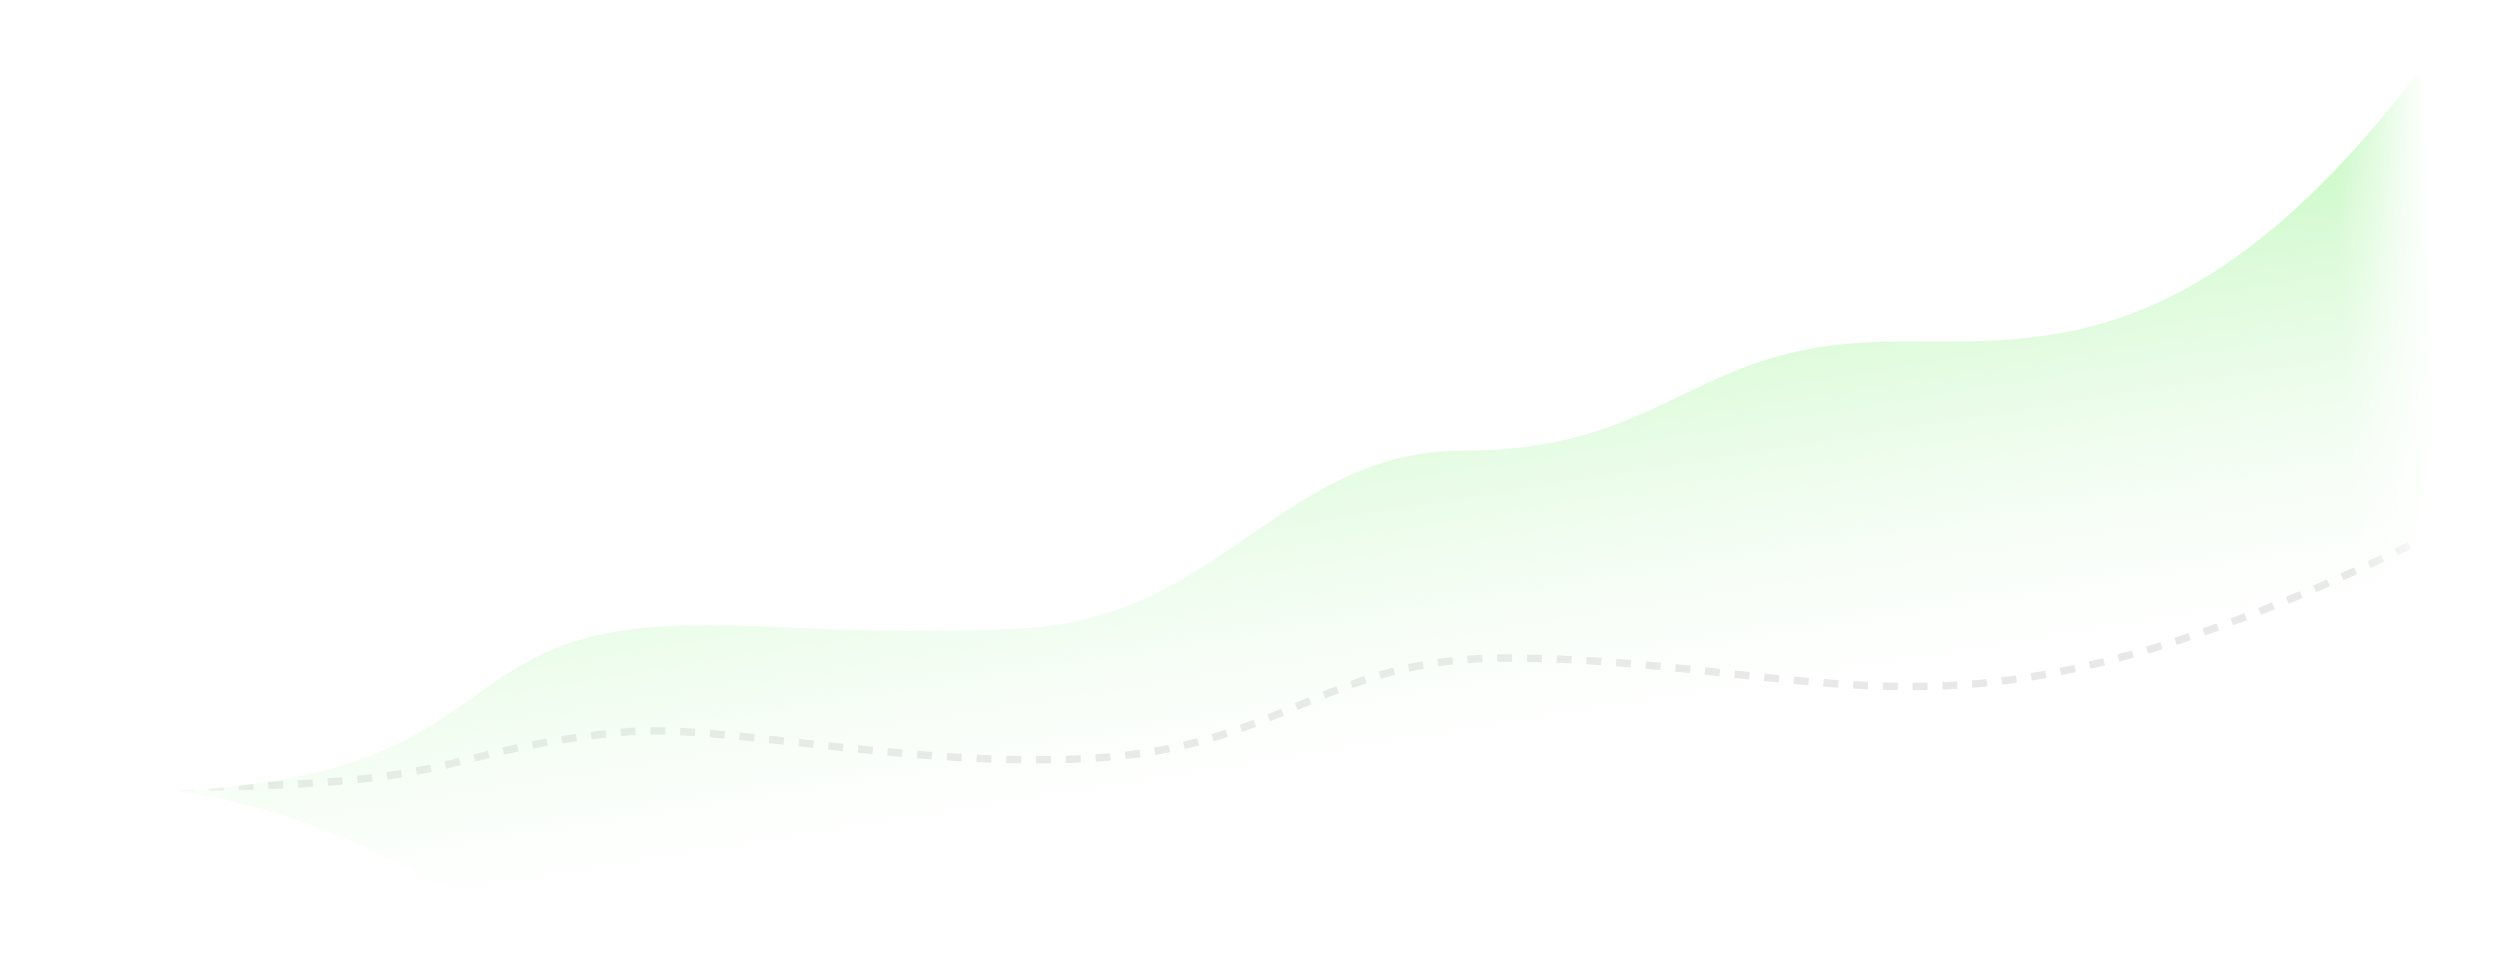
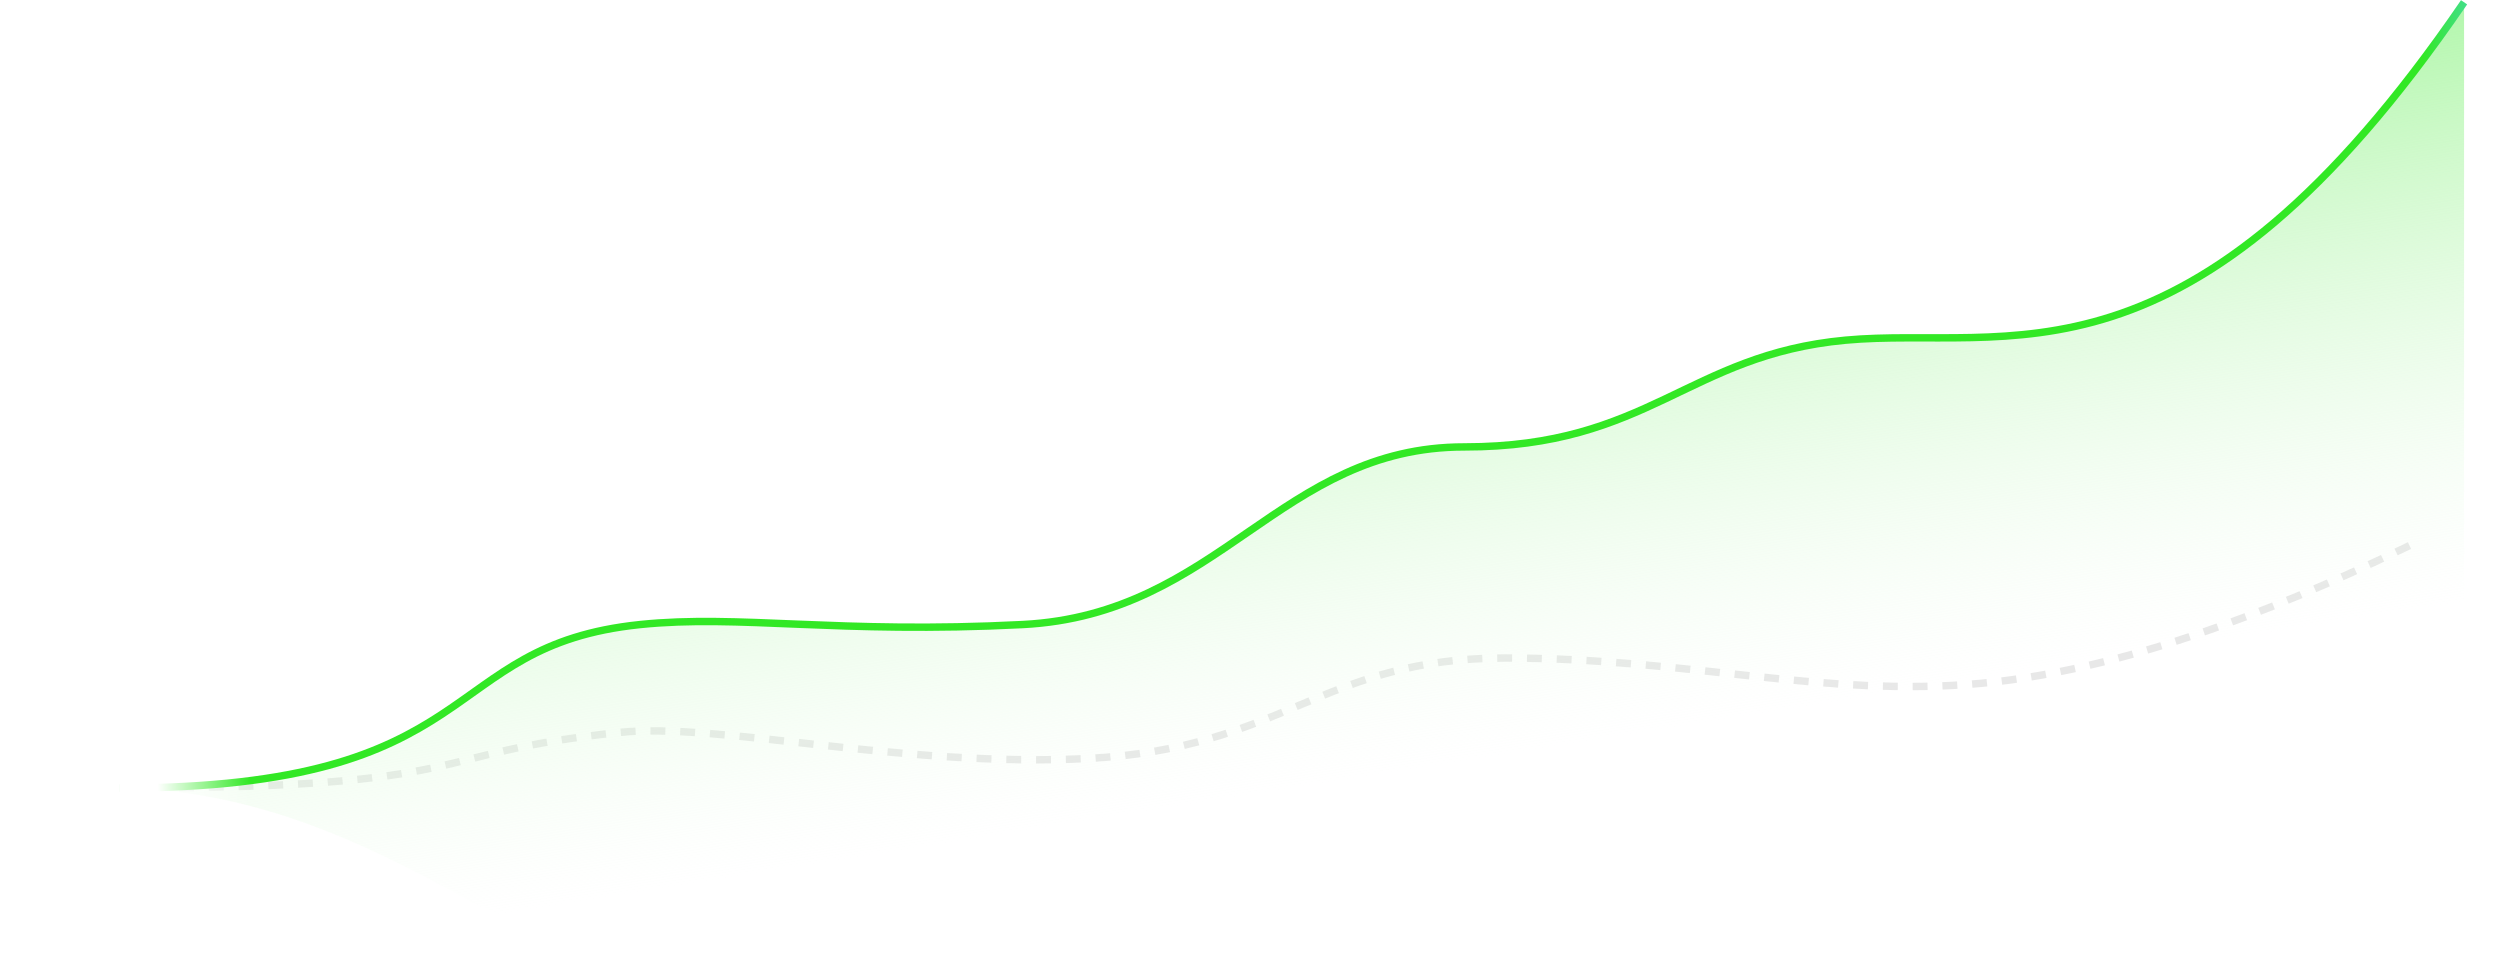
<svg xmlns="http://www.w3.org/2000/svg" width="1680" height="653" viewBox="0 0 1680 653" fill="none">
  <path d="M80.309 529.58C327.303 529.58 279.77 506.435 416.486 492.177C482.759 485.266 607.391 516.08 731.072 509.706C862.532 502.931 888.387 442.191 1011.45 442.192C1134.52 442.192 1226.25 469.014 1331.52 459.175C1439.52 449.082 1552.08 399.083 1623.42 364.568" stroke="#E8E8E8" stroke-width="5" stroke-dasharray="10 10" />
  <path d="M430.157 419.995C292.395 434.261 329.193 529.954 80.309 529.954C246.12 529.954 366.427 658.425 430.157 652.271C493.888 646.118 672.734 599.957 745.545 599.957C818.356 599.957 928.827 592.147 984.063 581.892C1039.3 571.636 1174.88 610.533 1340.58 614.635C1473.15 617.917 1606 602.629 1655.86 565.708V1.543C1471.14 271.831 1348.98 218.658 1240.16 228.757C1134.07 238.601 1108.07 300.548 984.063 300.547C860.054 300.547 819.659 413.216 687.193 419.995C562.566 426.373 496.938 413.079 430.157 419.995Z" fill="url(#paint0_linear_3093_17218)" />
  <path d="M80.309 529.58C329.193 529.58 292.395 433.955 430.157 419.699C496.938 412.788 562.566 426.072 687.193 419.699C819.66 412.925 860.054 300.335 984.063 300.336C1108.07 300.337 1134.07 238.434 1240.16 228.596C1348.98 218.504 1471.14 271.64 1655.86 1.543" stroke="url(#paint3_linear_3093_17218)" stroke-width="5" />
  <rect x="80" y="115" width="102" height="504" fill="url(#paint2_linear_3093_17218)" />
-   <rect x="1650" y="652" width="102" height="644" transform="rotate(180 1658 647)" fill="url(#paint3_linear_3093_17218)" />
+   <rect x="1650" y="652" width="102" height="644" transform="rotate(180 1658 647)" fill="url(#paint2_linear_3093_17218)" />
  <defs>
    <linearGradient id="paint0_linear_3093_17218" x1="771.02" y1="122.79" x2="836.601" y2="534.963" gradientUnits="userSpaceOnUse">
      <stop stop-color="#ACF6A5" />
      <stop offset="1" stop-color="#E8FBE7" stop-opacity="0" />
    </linearGradient>
    <linearGradient id="paint1_linear_3093_17218" x1="1301.84" y1="-35.3" x2="302.381" y2="702.083" gradientUnits="userSpaceOnUse">
      <stop stop-color="#32E825" />
      <stop offset="1" stop-color="#53D5EC" />
    </linearGradient>
    <linearGradient id="paint2_linear_3093_17218" x1="96.404" y1="376.514" x2="158.526" y2="372.625" gradientUnits="userSpaceOnUse">
      <stop stop-color="white" />
      <stop offset="1" stop-color="white" stop-opacity="0" />
    </linearGradient>
    <linearGradient id="paint3_linear_3093_17218" x1="1674.4" y1="981.157" x2="1736.62" y2="978.109" gradientUnits="userSpaceOnUse">
-       <stop stop-color="white" />
-       <stop offset="1" stop-color="white" stop-opacity="0" />
+       <stop stop-color="#32E825" />
+       <stop offset="1" stop-color="#53D5EC" />
    </linearGradient>
  </defs>
</svg>
